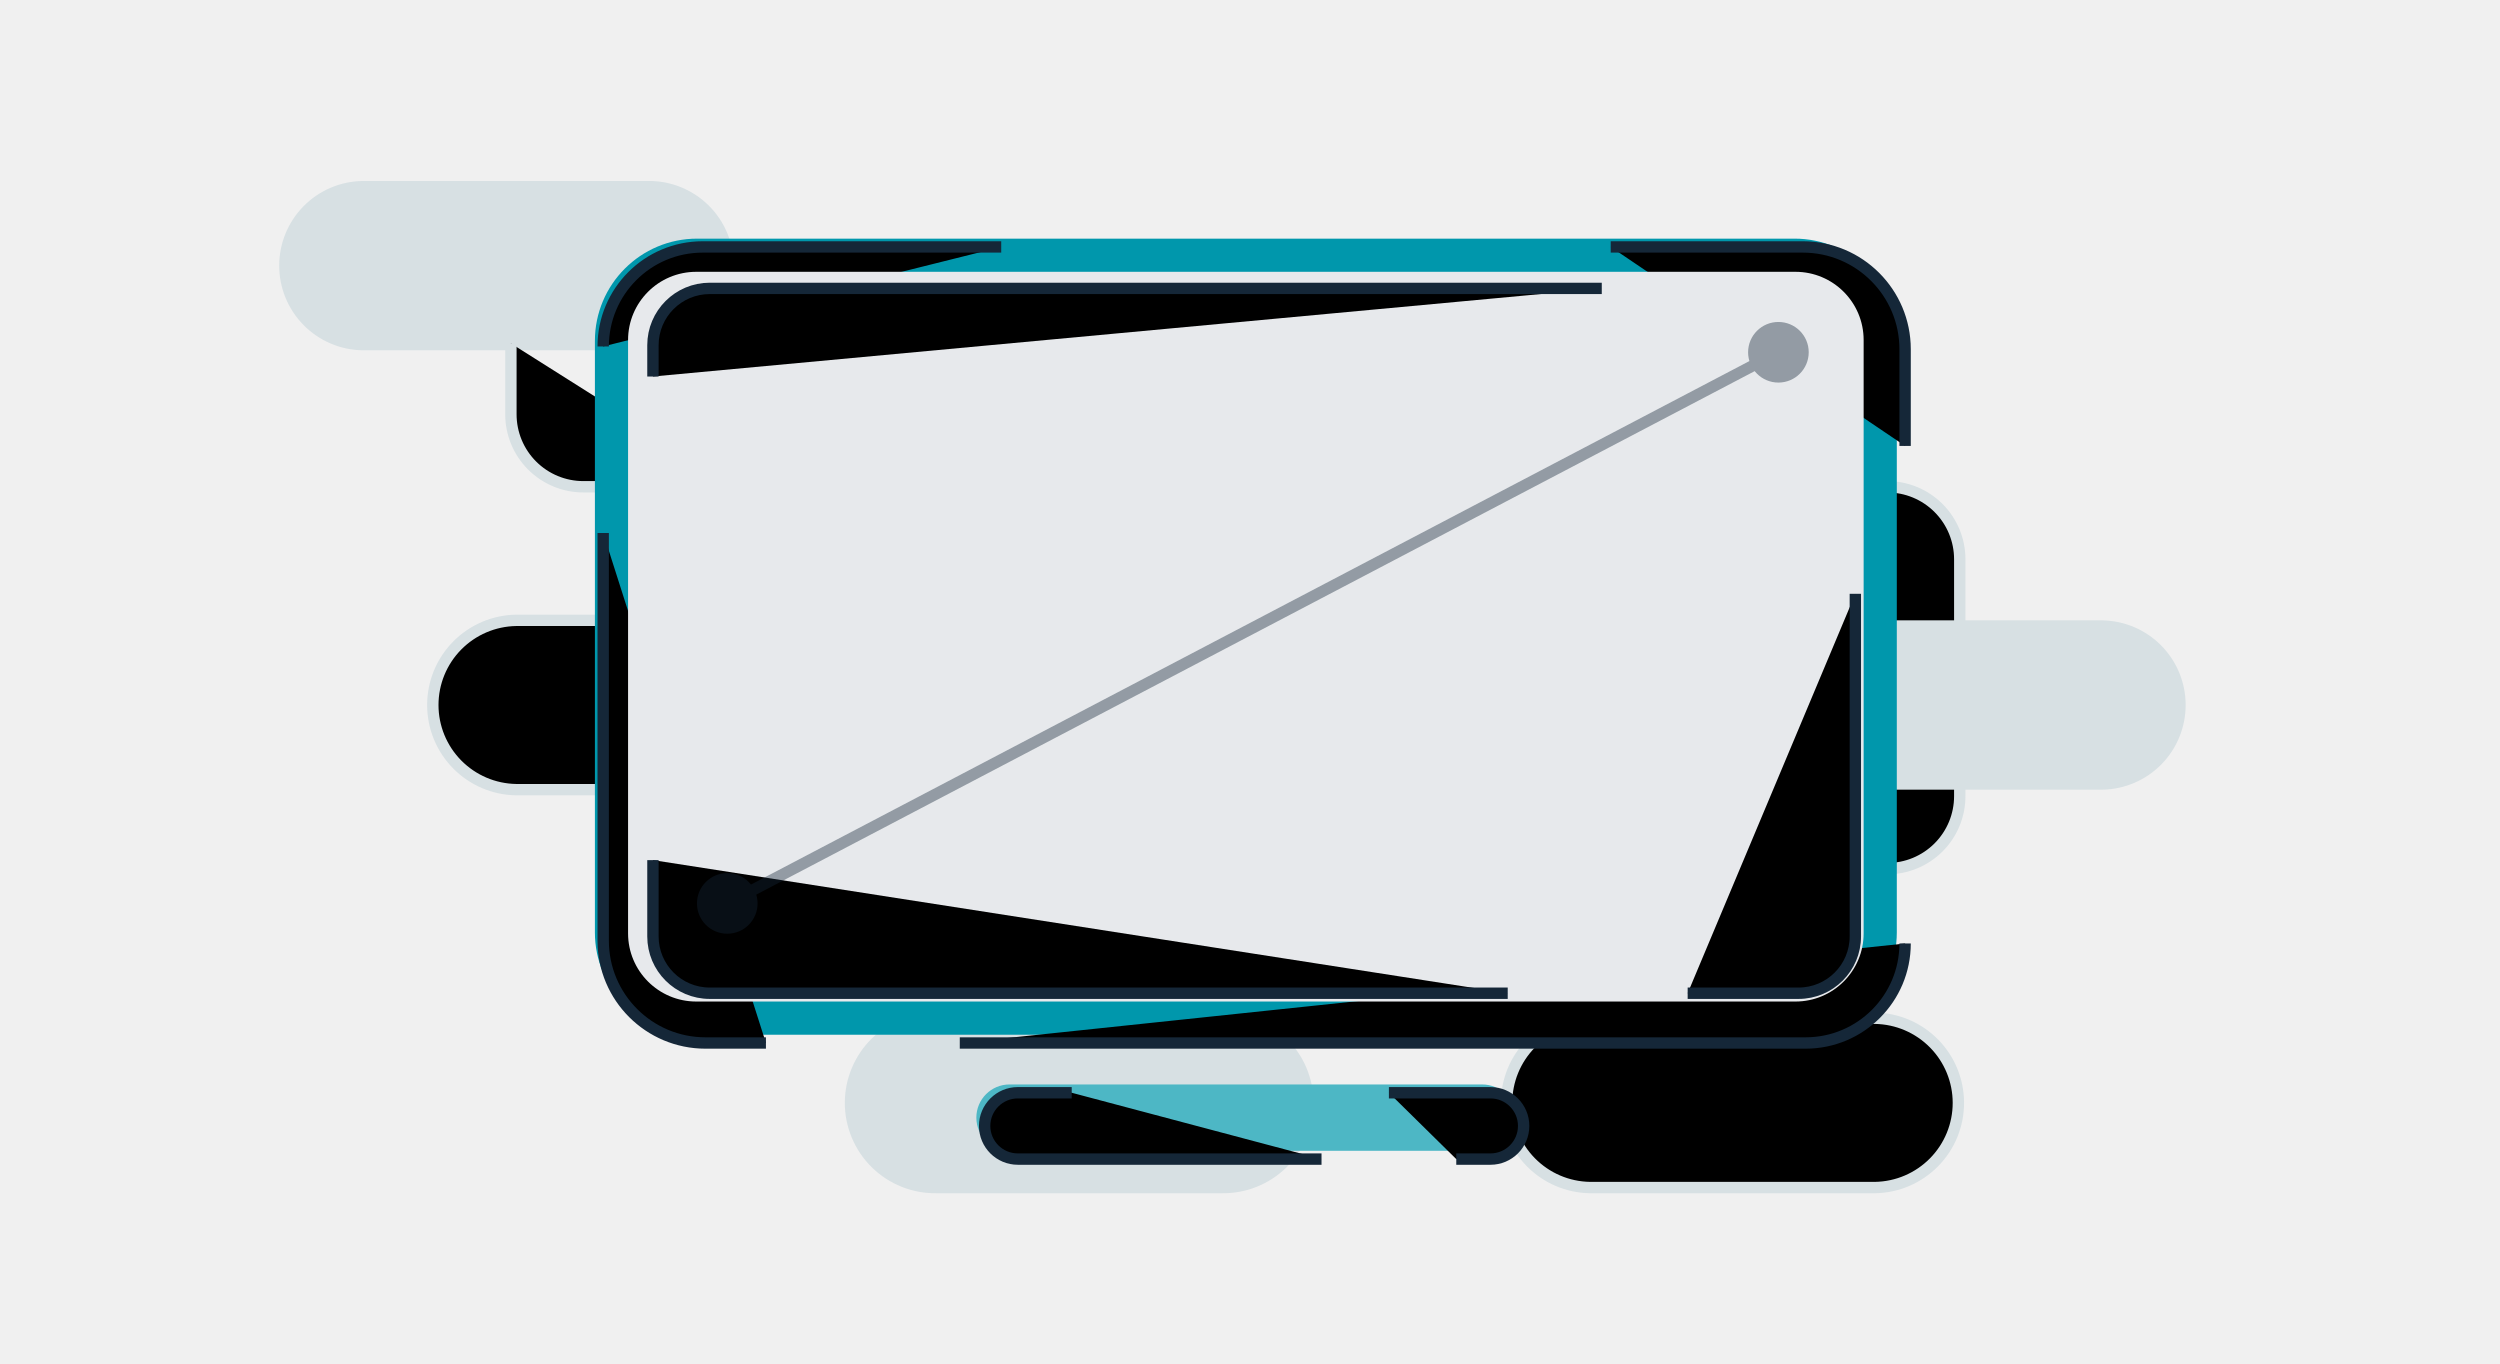
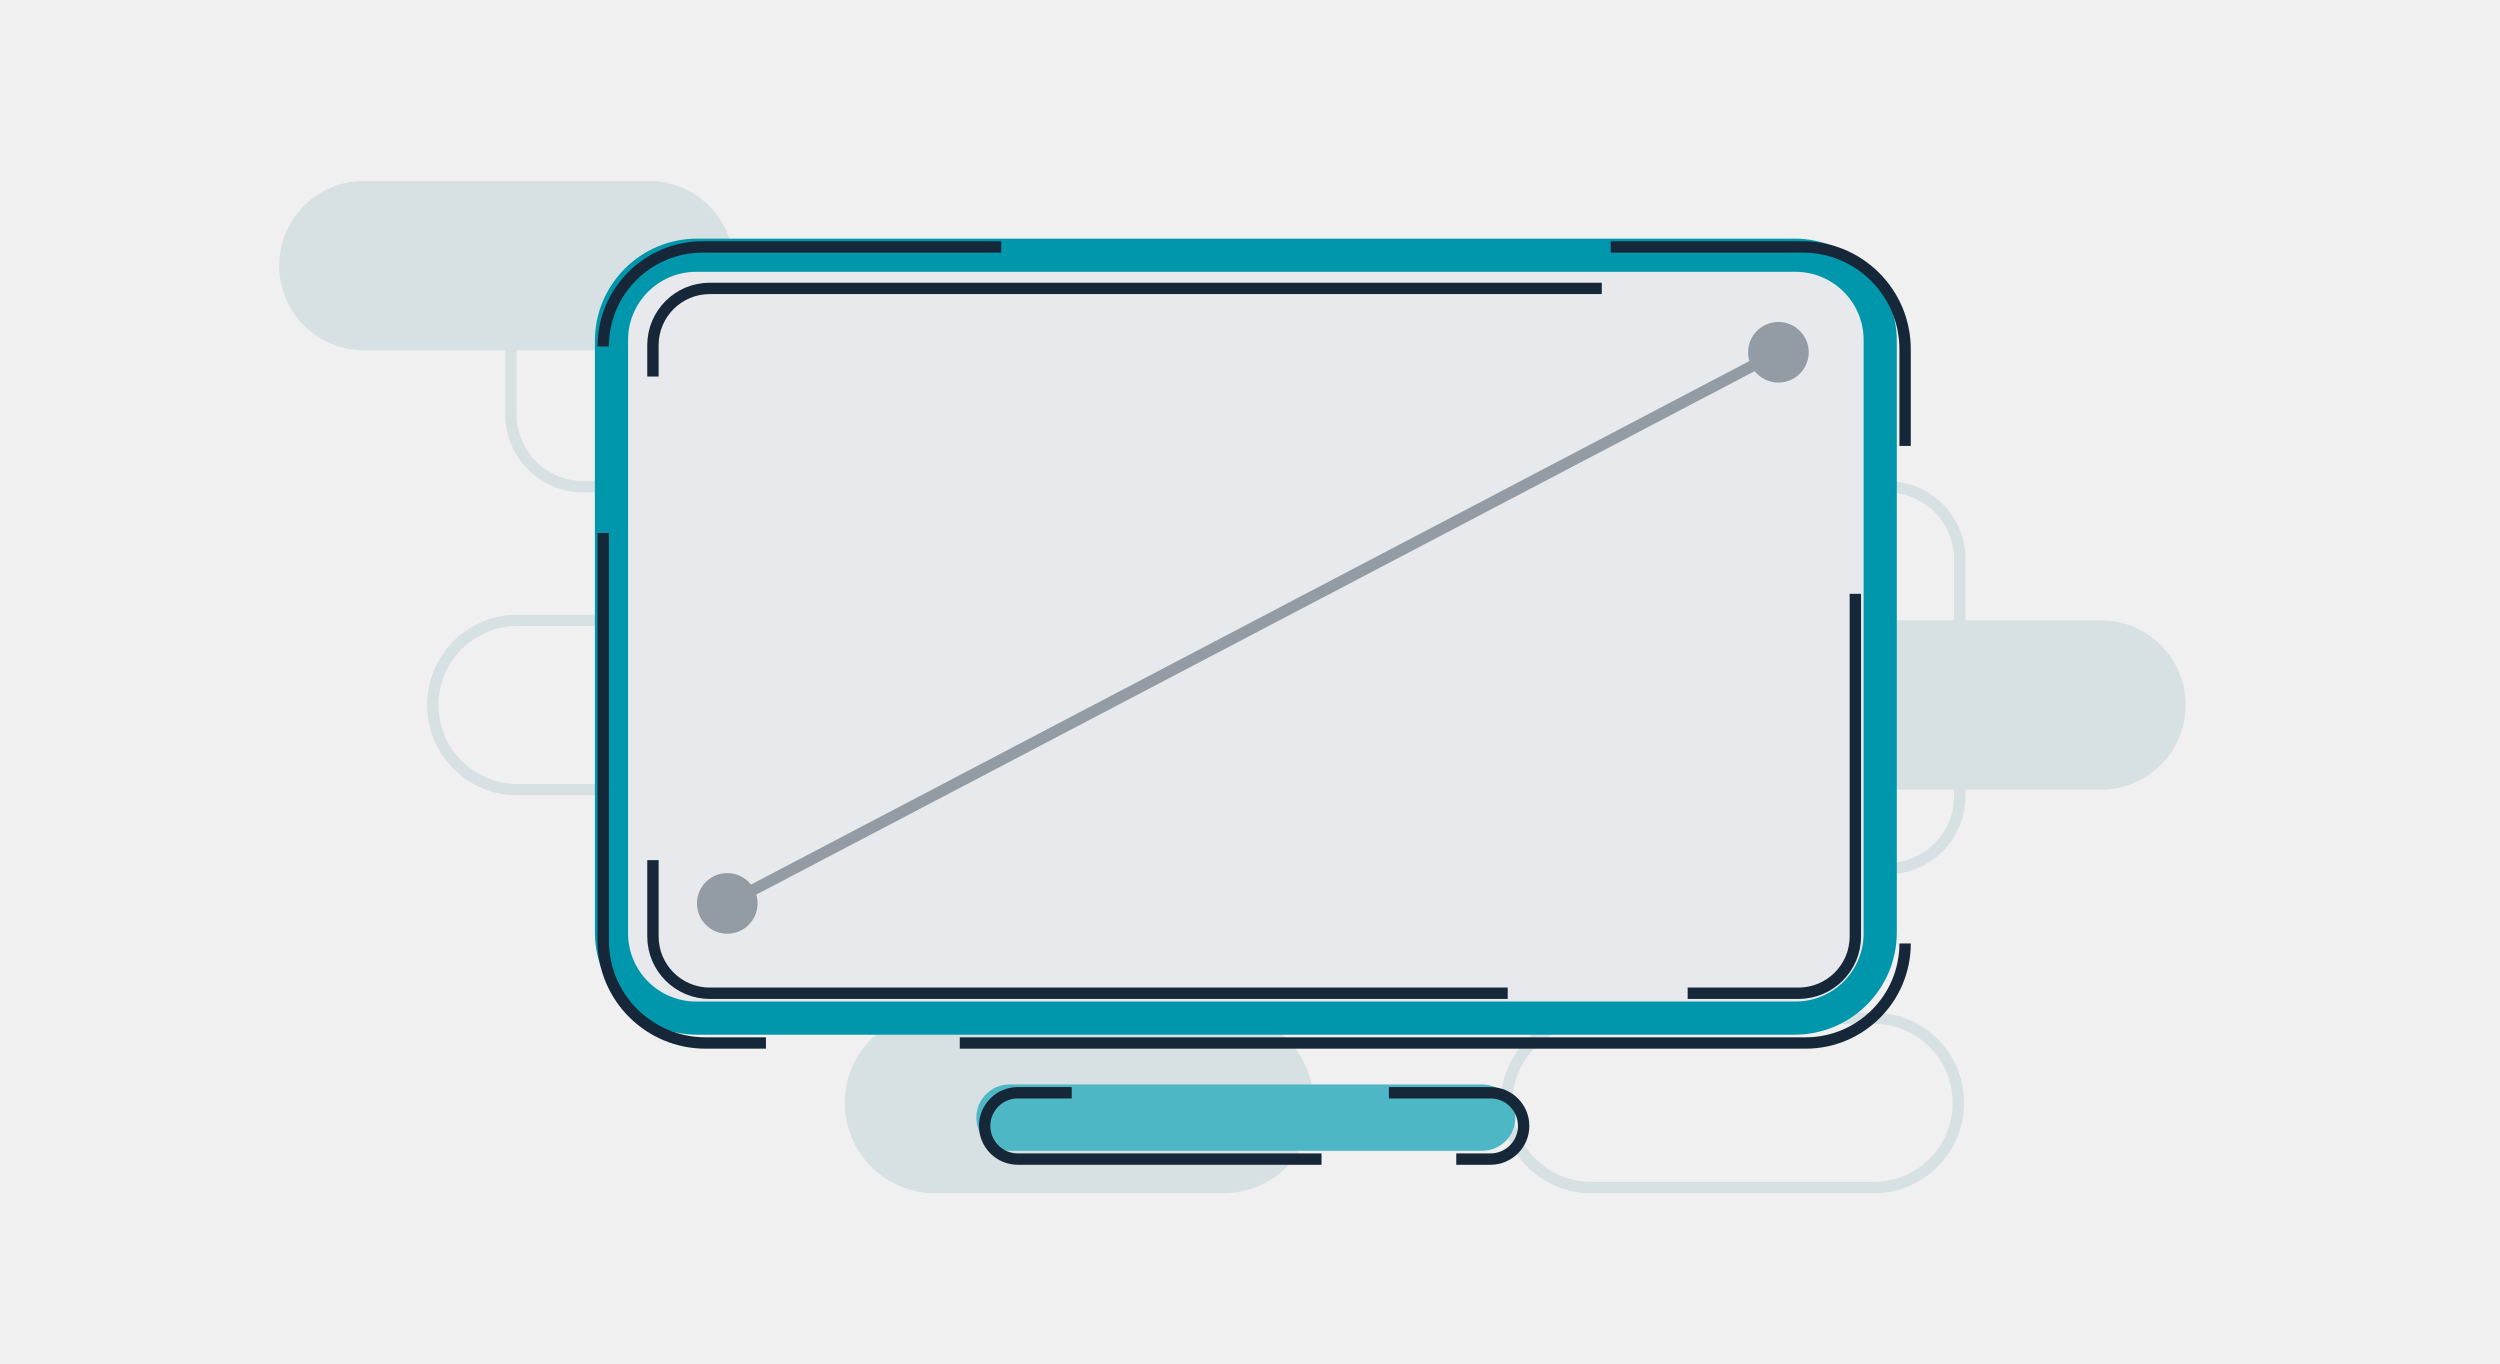
- <svg xmlns="http://www.w3.org/2000/svg" width="220" height="120" viewBox="0 0 220 120">
+ <svg xmlns="http://www.w3.org/2000/svg" width="220" height="120" viewBox="0 0 220 120" fill="none">
  <g clip-path="url(#clip0_8_9)">
    <path d="M56.999 30.826H31.899C29.944 30.794 28.08 29.995 26.709 28.601C25.338 27.208 24.57 25.331 24.57 23.376C24.57 21.421 25.338 19.544 26.709 18.151C28.08 16.757 29.944 15.958 31.899 15.926H56.999C57.988 15.91 58.97 16.09 59.888 16.458C60.806 16.825 61.642 17.371 62.346 18.064C63.051 18.758 63.611 19.584 63.993 20.497C64.375 21.408 64.572 22.387 64.572 23.376C64.572 24.365 64.375 25.344 63.993 26.256C63.611 27.168 63.051 27.994 62.346 28.688C61.642 29.381 60.806 29.927 59.888 30.294C58.97 30.662 57.988 30.842 56.999 30.826Z" fill="#D7E0E3" />
    <path d="M165.008 104.505H139.908C137.953 104.473 136.089 103.674 134.718 102.28C133.347 100.887 132.579 99.01 132.579 97.055C132.579 95.1 133.347 93.223 134.718 91.83C136.089 90.436 137.953 89.637 139.908 89.605H165.008C166.963 89.637 168.827 90.436 170.198 91.83C171.569 93.223 172.337 95.1 172.337 97.055C172.337 99.01 171.569 100.887 170.198 102.28C168.827 103.674 166.963 104.473 165.008 104.505Z" stroke="#D7E0E3" stroke-miterlimit="10" />
    <path d="M70.517 69.49H45.417C43.462 69.458 41.599 68.659 40.227 67.265C38.856 65.872 38.088 63.995 38.088 62.04C38.088 60.085 38.856 58.208 40.227 56.815C41.599 55.421 43.462 54.622 45.417 54.59H70.517C72.472 54.622 74.336 55.421 75.707 56.815C77.078 58.208 77.846 60.085 77.846 62.04C77.846 63.995 77.078 65.872 75.707 67.265C74.336 68.659 72.472 69.458 70.517 69.49Z" stroke="#D7E0E3" stroke-miterlimit="10" />
    <path d="M107.517 104.505H82.417C81.428 104.521 80.446 104.34 79.528 103.973C78.61 103.606 77.775 103.06 77.07 102.367C76.365 101.673 75.805 100.846 75.423 99.934C75.041 99.023 74.844 98.044 74.844 97.055C74.844 96.066 75.041 95.087 75.423 94.175C75.805 93.263 76.365 92.437 77.07 91.743C77.775 91.05 78.61 90.504 79.528 90.137C80.446 89.769 81.428 89.589 82.417 89.605H107.517C108.506 89.589 109.488 89.769 110.406 90.137C111.324 90.504 112.16 91.05 112.864 91.743C113.569 92.437 114.129 93.263 114.511 94.175C114.893 95.087 115.09 96.066 115.09 97.055C115.09 98.044 114.893 99.023 114.511 99.934C114.129 100.846 113.569 101.673 112.864 102.367C112.16 103.06 111.324 103.606 110.406 103.973C109.488 104.34 108.506 104.521 107.517 104.505Z" fill="#D7E0E3" stroke="#D7E0E3" />
    <path d="M44.959 30.219V36.458C44.959 37.296 45.124 38.125 45.444 38.899C45.765 39.673 46.234 40.376 46.827 40.968C47.419 41.56 48.122 42.03 48.896 42.351C49.67 42.671 50.499 42.836 51.337 42.836H166.081C166.919 42.836 167.748 43.001 168.522 43.321C169.296 43.642 169.999 44.111 170.591 44.704C171.183 45.296 171.653 45.999 171.974 46.773C172.294 47.547 172.459 48.376 172.459 49.214V70.063C172.459 70.901 172.294 71.73 171.974 72.504C171.653 73.278 171.183 73.981 170.591 74.573C169.999 75.165 169.296 75.635 168.522 75.956C167.748 76.276 166.919 76.441 166.081 76.441H145.337C144.499 76.441 143.67 76.606 142.896 76.927C142.122 77.247 141.419 77.717 140.827 78.309C140.235 78.901 139.765 79.604 139.444 80.378C139.124 81.152 138.959 81.981 138.959 82.819V89.605" stroke="#D7E0E3" stroke-miterlimit="10" />
    <path d="M185.009 69.492H159.909C157.954 69.46 156.09 68.661 154.719 67.267C153.348 65.874 152.58 63.997 152.58 62.042C152.58 60.087 153.348 58.21 154.719 56.817C156.09 55.423 157.954 54.624 159.909 54.592H185.009C186.964 54.624 188.828 55.423 190.199 56.817C191.57 58.21 192.338 60.087 192.338 62.042C192.338 63.997 191.57 65.874 190.199 67.267C188.828 68.661 186.964 69.46 185.009 69.492Z" fill="#D7E0E3" />
    <rect x="52.351" y="21" width="114.568" height="70.054" rx="9" fill="#0097AC" />
    <path d="M88.108 21.73H61.838C57.002 21.73 53.081 25.65 53.081 30.486V30.486M141.743 21.73H158.649C163.619 21.73 167.649 25.759 167.649 30.73V39.243M84.46 91.784H158.892C163.728 91.784 167.649 87.863 167.649 83.027V83.027M53.081 46.905V82.784C53.081 87.754 57.111 91.784 62.081 91.784H67.402" stroke="#152738" />
    <rect x="55.27" y="23.919" width="108.73" height="64.216" rx="6" fill="#E7E9EC" />
    <rect x="85.919" y="95.432" width="47.432" height="5.838" rx="2.919" fill="#4DB7C5" />
    <path d="M122.223 96.162H131.162C132.774 96.162 134.081 97.469 134.081 99.081V99.081C134.081 100.693 132.774 102 131.162 102H128.152M94.311 96.162H89.568C87.956 96.162 86.649 97.469 86.649 99.081V99.081C86.649 100.693 87.956 102 89.568 102H92.578H98.507H110.365H116.294" stroke="#152738" />
    <path d="M140.956 25.378H62.459C59.698 25.378 57.459 27.617 57.459 30.378V33.132M148.514 87.405H158.27C161.032 87.405 163.27 85.167 163.27 82.405V52.257M57.459 75.689V82.405C57.459 85.167 59.698 87.405 62.459 87.405H132.679" stroke="#152738" />
    <path d="M61.333 79.5C61.333 80.973 62.527 82.167 64 82.167C65.473 82.167 66.667 80.973 66.667 79.5C66.667 78.027 65.473 76.833 64 76.833C62.527 76.833 61.333 78.027 61.333 79.5ZM153.833 31C153.833 32.473 155.027 33.667 156.5 33.667C157.973 33.667 159.167 32.473 159.167 31C159.167 29.527 157.973 28.333 156.5 28.333C155.027 28.333 153.833 29.527 153.833 31ZM64.232 79.943L156.732 31.443L156.268 30.557L63.768 79.057L64.232 79.943Z" fill="#152738" fill-opacity="0.4" />
  </g>
  <defs>
    <clipPath id="clip0_8_9">
      <rect width="220" height="120" fill="white" />
    </clipPath>
  </defs>
</svg>
